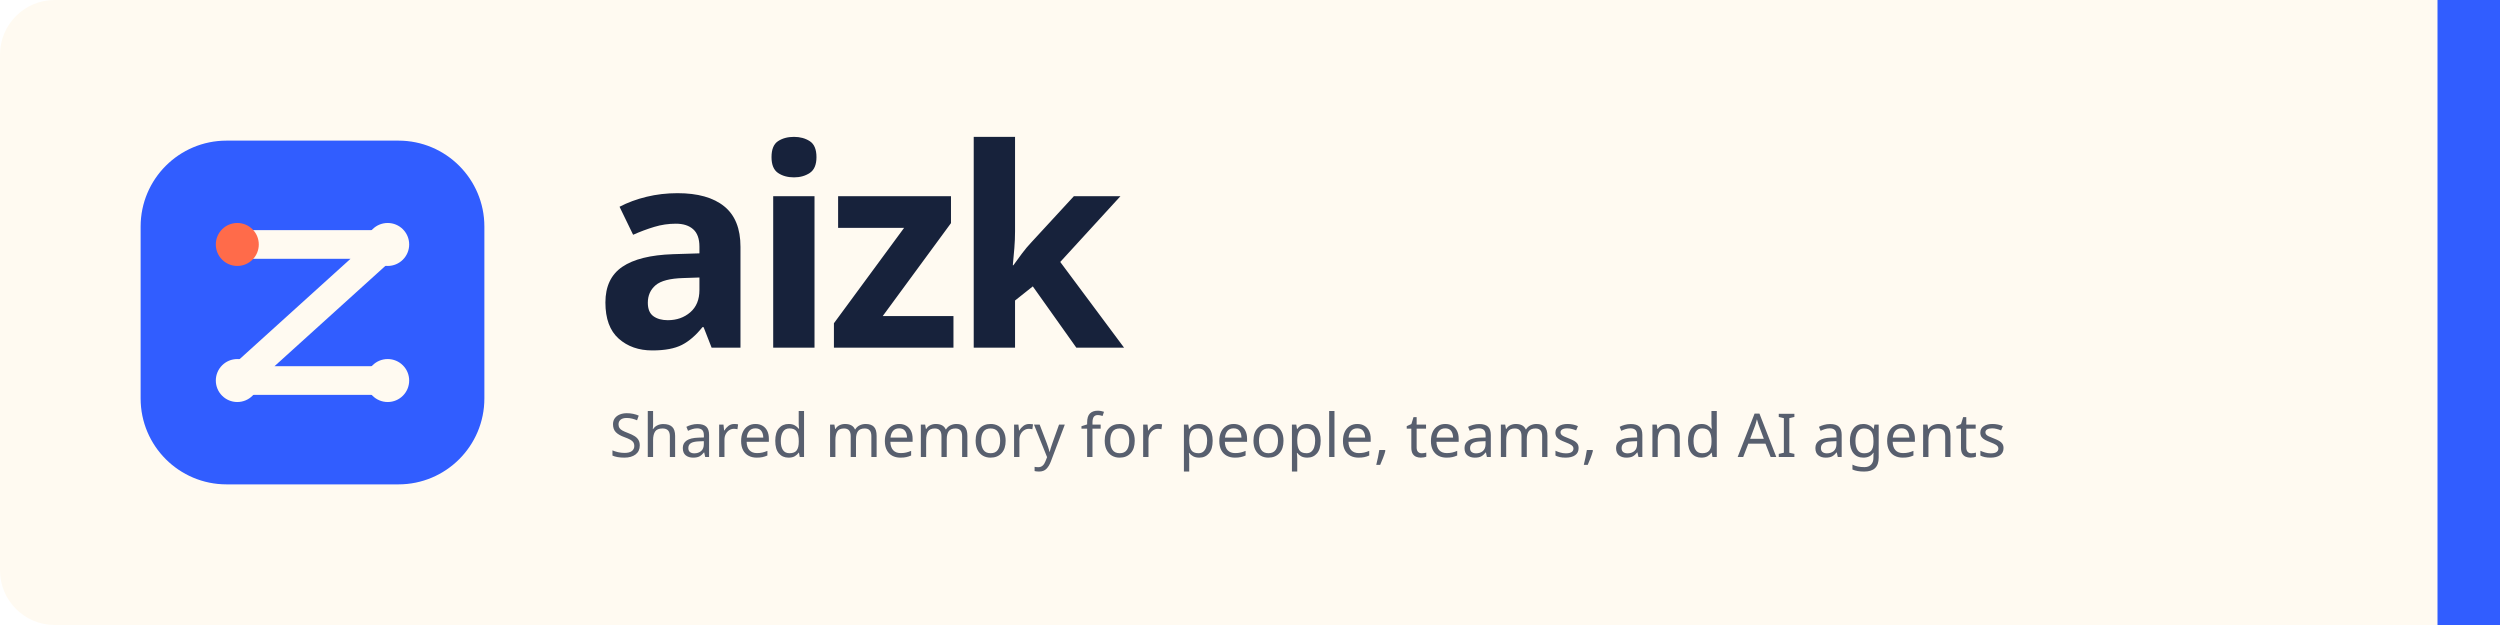
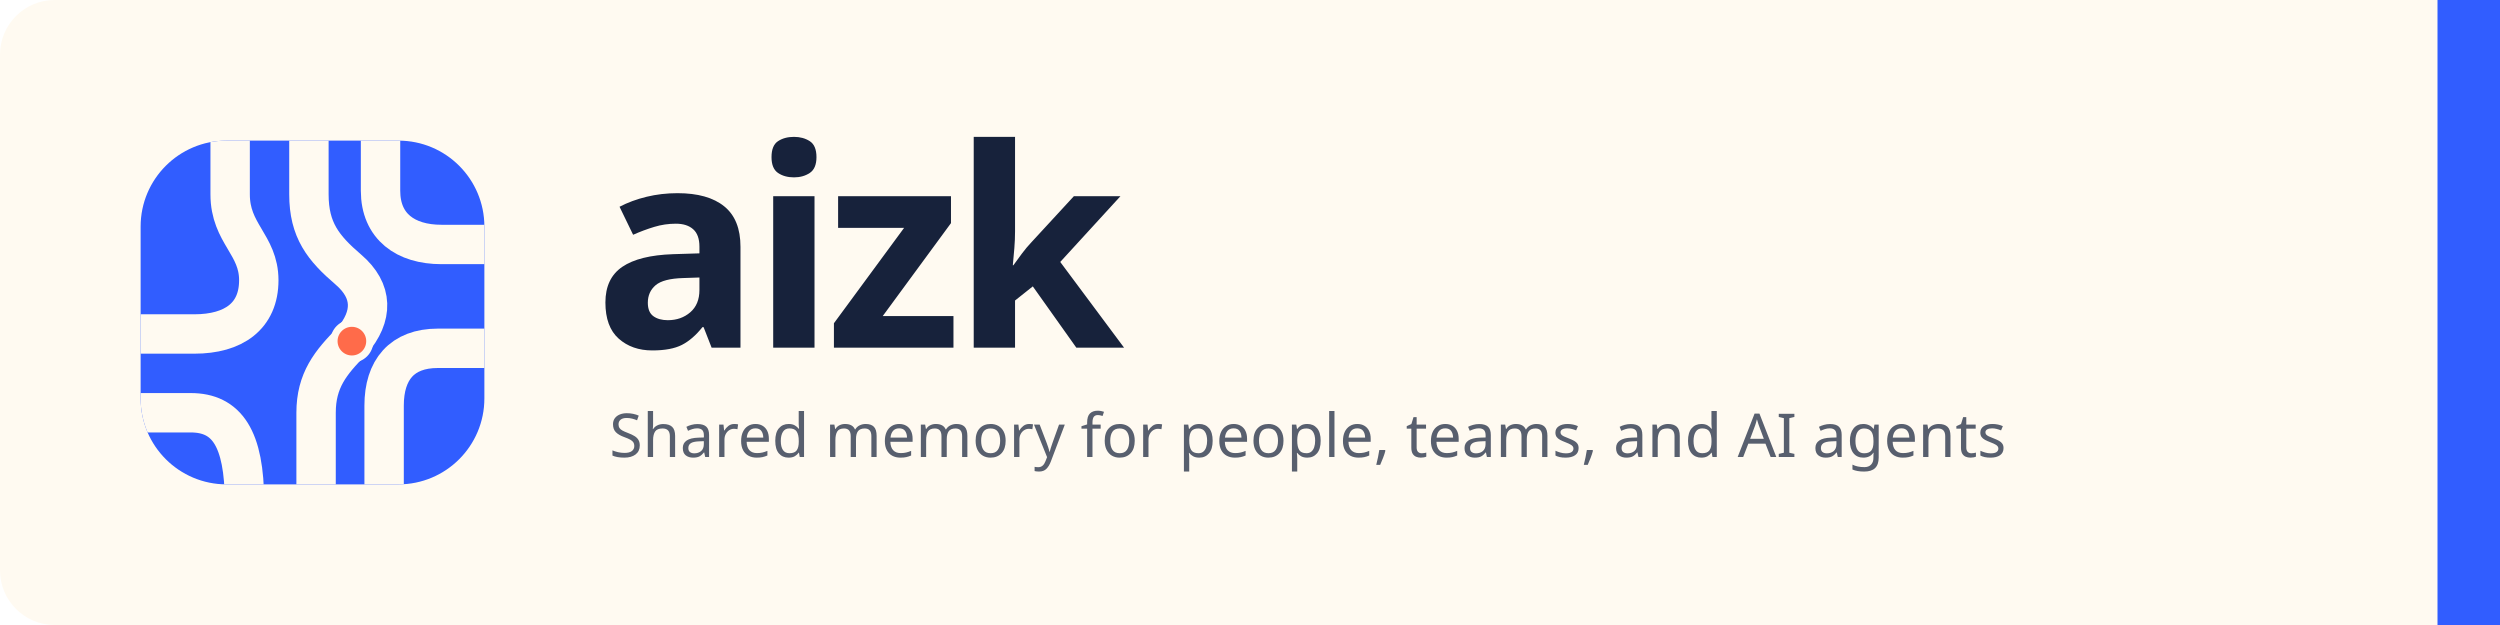
<svg xmlns="http://www.w3.org/2000/svg" width="1280" height="320" viewBox="0 0 1280 320" role="img" aria-labelledby="title desc">
  <rect width="1280" height="320" rx="28" fill="#fffaf1" />
  <g transform="translate(72 72) scale(1.833333)">
+     <defs>
+       <clipPath id="brain-box-clip">
+         <rect width="96" height="96" rx="24" />
+       </clipPath>
+     </defs>
    <rect width="96" height="96" rx="24" fill="#315dff" />
-     <path d="M27 29H69L27 67H69" fill="none" stroke="#fffaf1" stroke-width="8" stroke-linecap="round" stroke-linejoin="round" />
-     <circle cx="27" cy="29" r="6" fill="#ff6b4a" />
-     <circle cx="69" cy="29" r="6" fill="#fffaf1" />
-     <circle cx="27" cy="67" r="6" fill="#fffaf1" />
-     <circle cx="69" cy="67" r="6" fill="#fffaf1" />
+     <g clip-path="url(#brain-box-clip)" fill="none" stroke="#fffaf1" stroke-width="11" stroke-linecap="round" stroke-linejoin="round">
+       <path d="M25 -5V15C25 26 33 29 33 39C33 49 26 54 15 54H-5" />
+       <path d="M67 -5V14C67 24 74 29 84 29H101" />
+       <path d="M101 58H83C73 58 68 64 68 74V101" />
+       <path d="M-5 76H14C24 76 29 83 29 101" />
+       <path d="M47 -5V15C47 25 51 30 58 36C65 42 65 49 59 56C53 62 49 67 49 76V101" />
+     </g>
+     <circle cx="59" cy="56" r="5" fill="#ff6b4a" stroke="#fffaf1" stroke-width="2" />
  </g>
  <text x="304" y="178" fill="#17223b" font-family="'Space Grotesk', 'Noto Sans', sans-serif" font-size="142" font-weight="700" letter-spacing="-4.97">aizk</text>
  <text x="312" y="234" fill="#17223b" opacity=".72" font-family="'Space Grotesk', 'Noto Sans', sans-serif" font-size="31" font-weight="500">Shared memory for people, teams, and AI agents</text>
  <rect x="1248" y="0" width="32" height="320" fill="#315dff" />
</svg>
